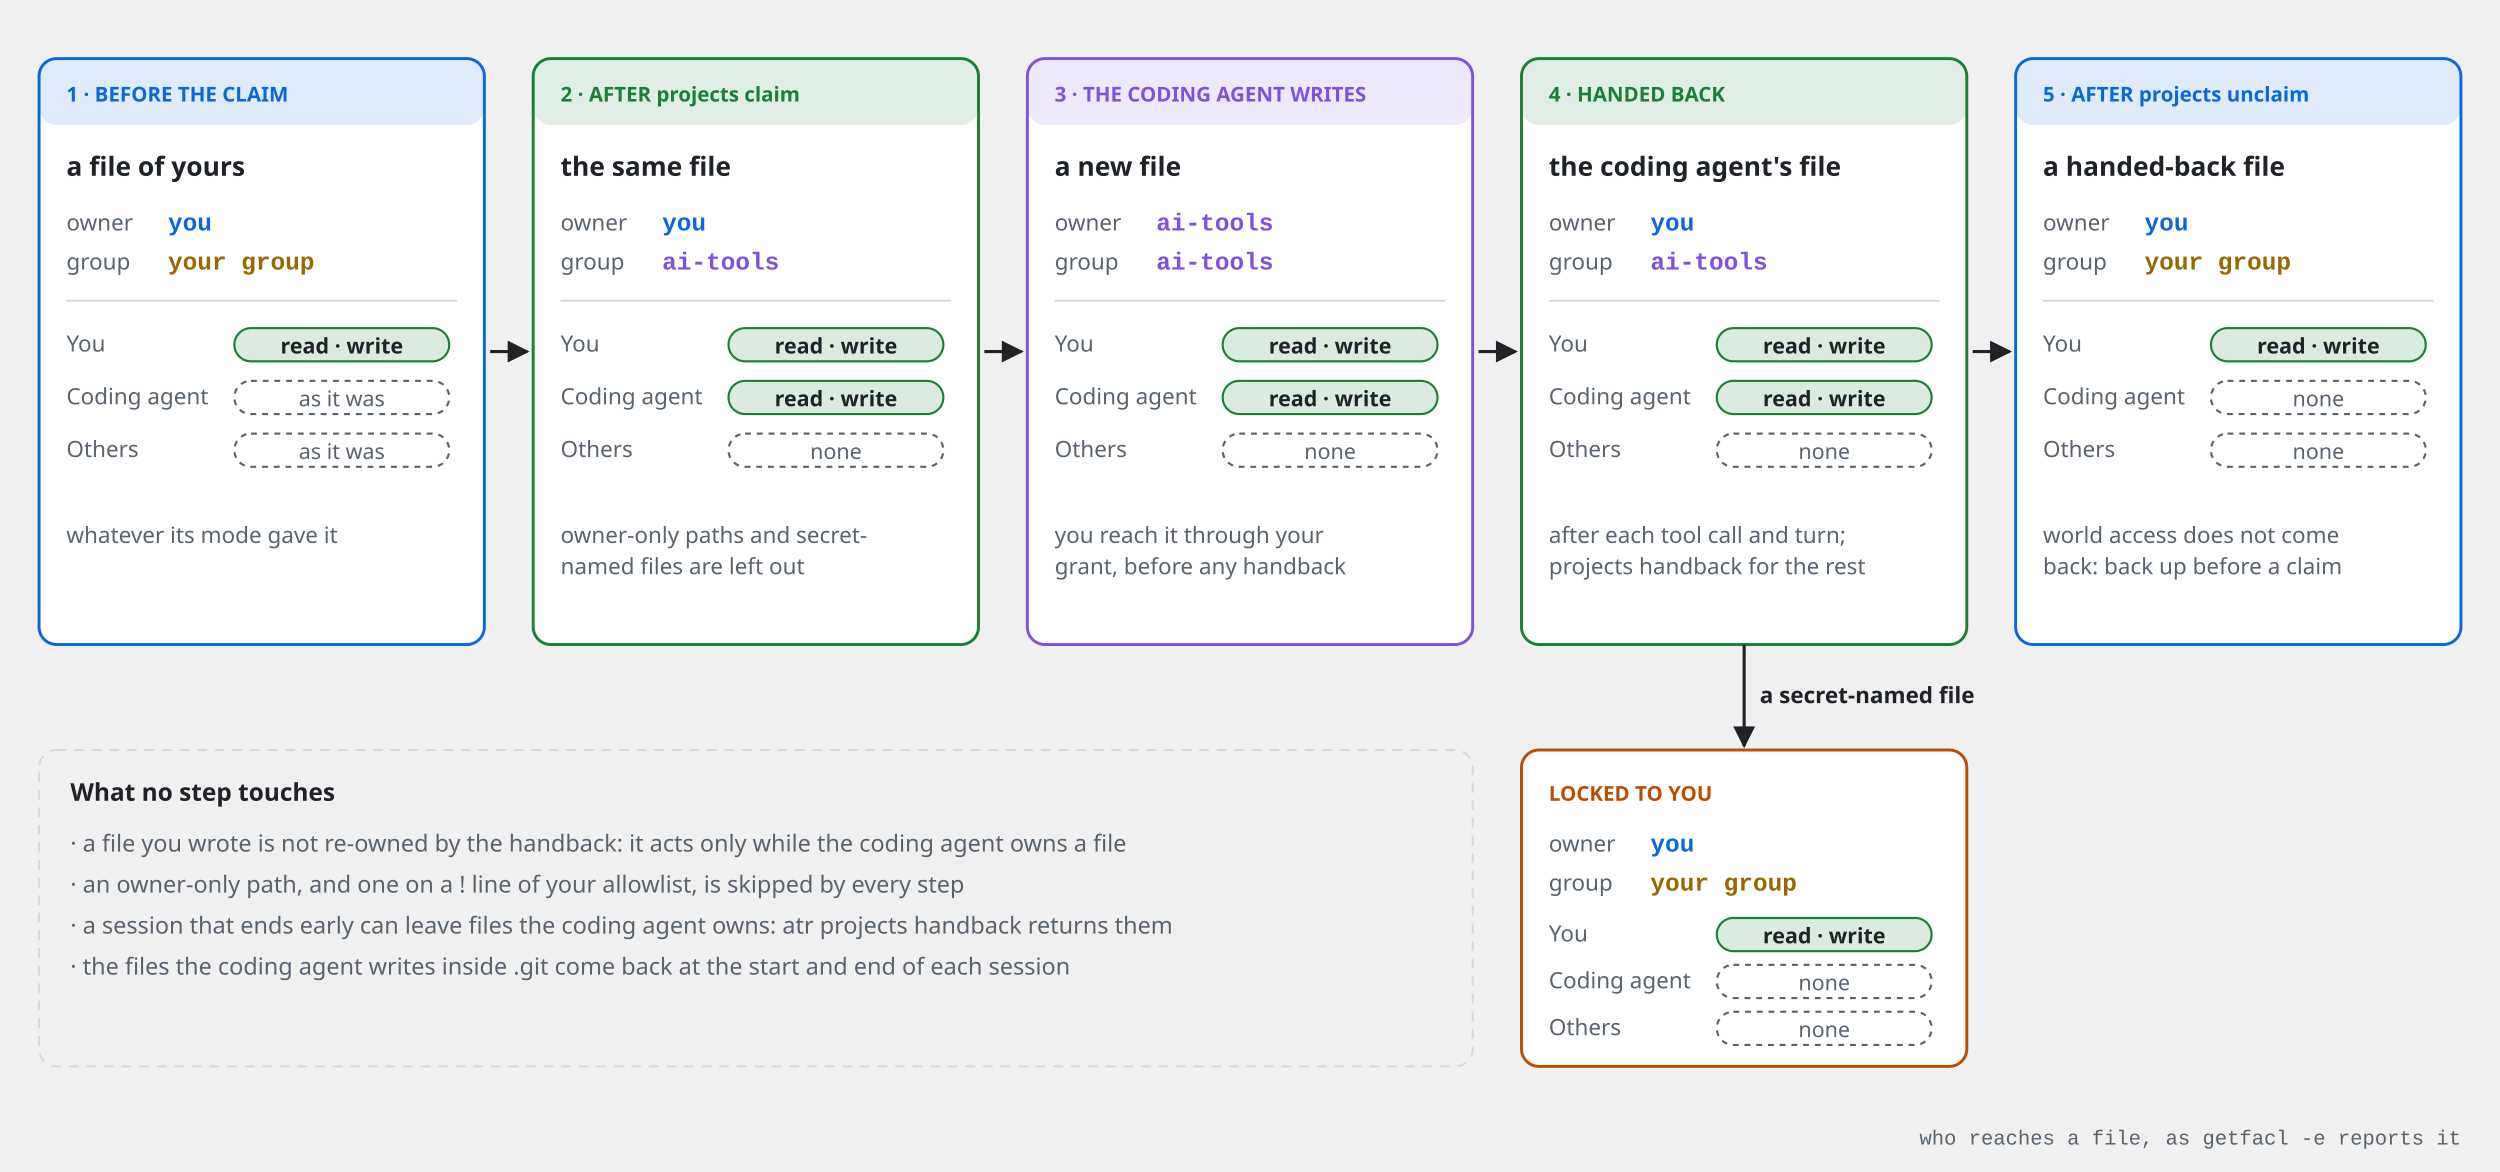
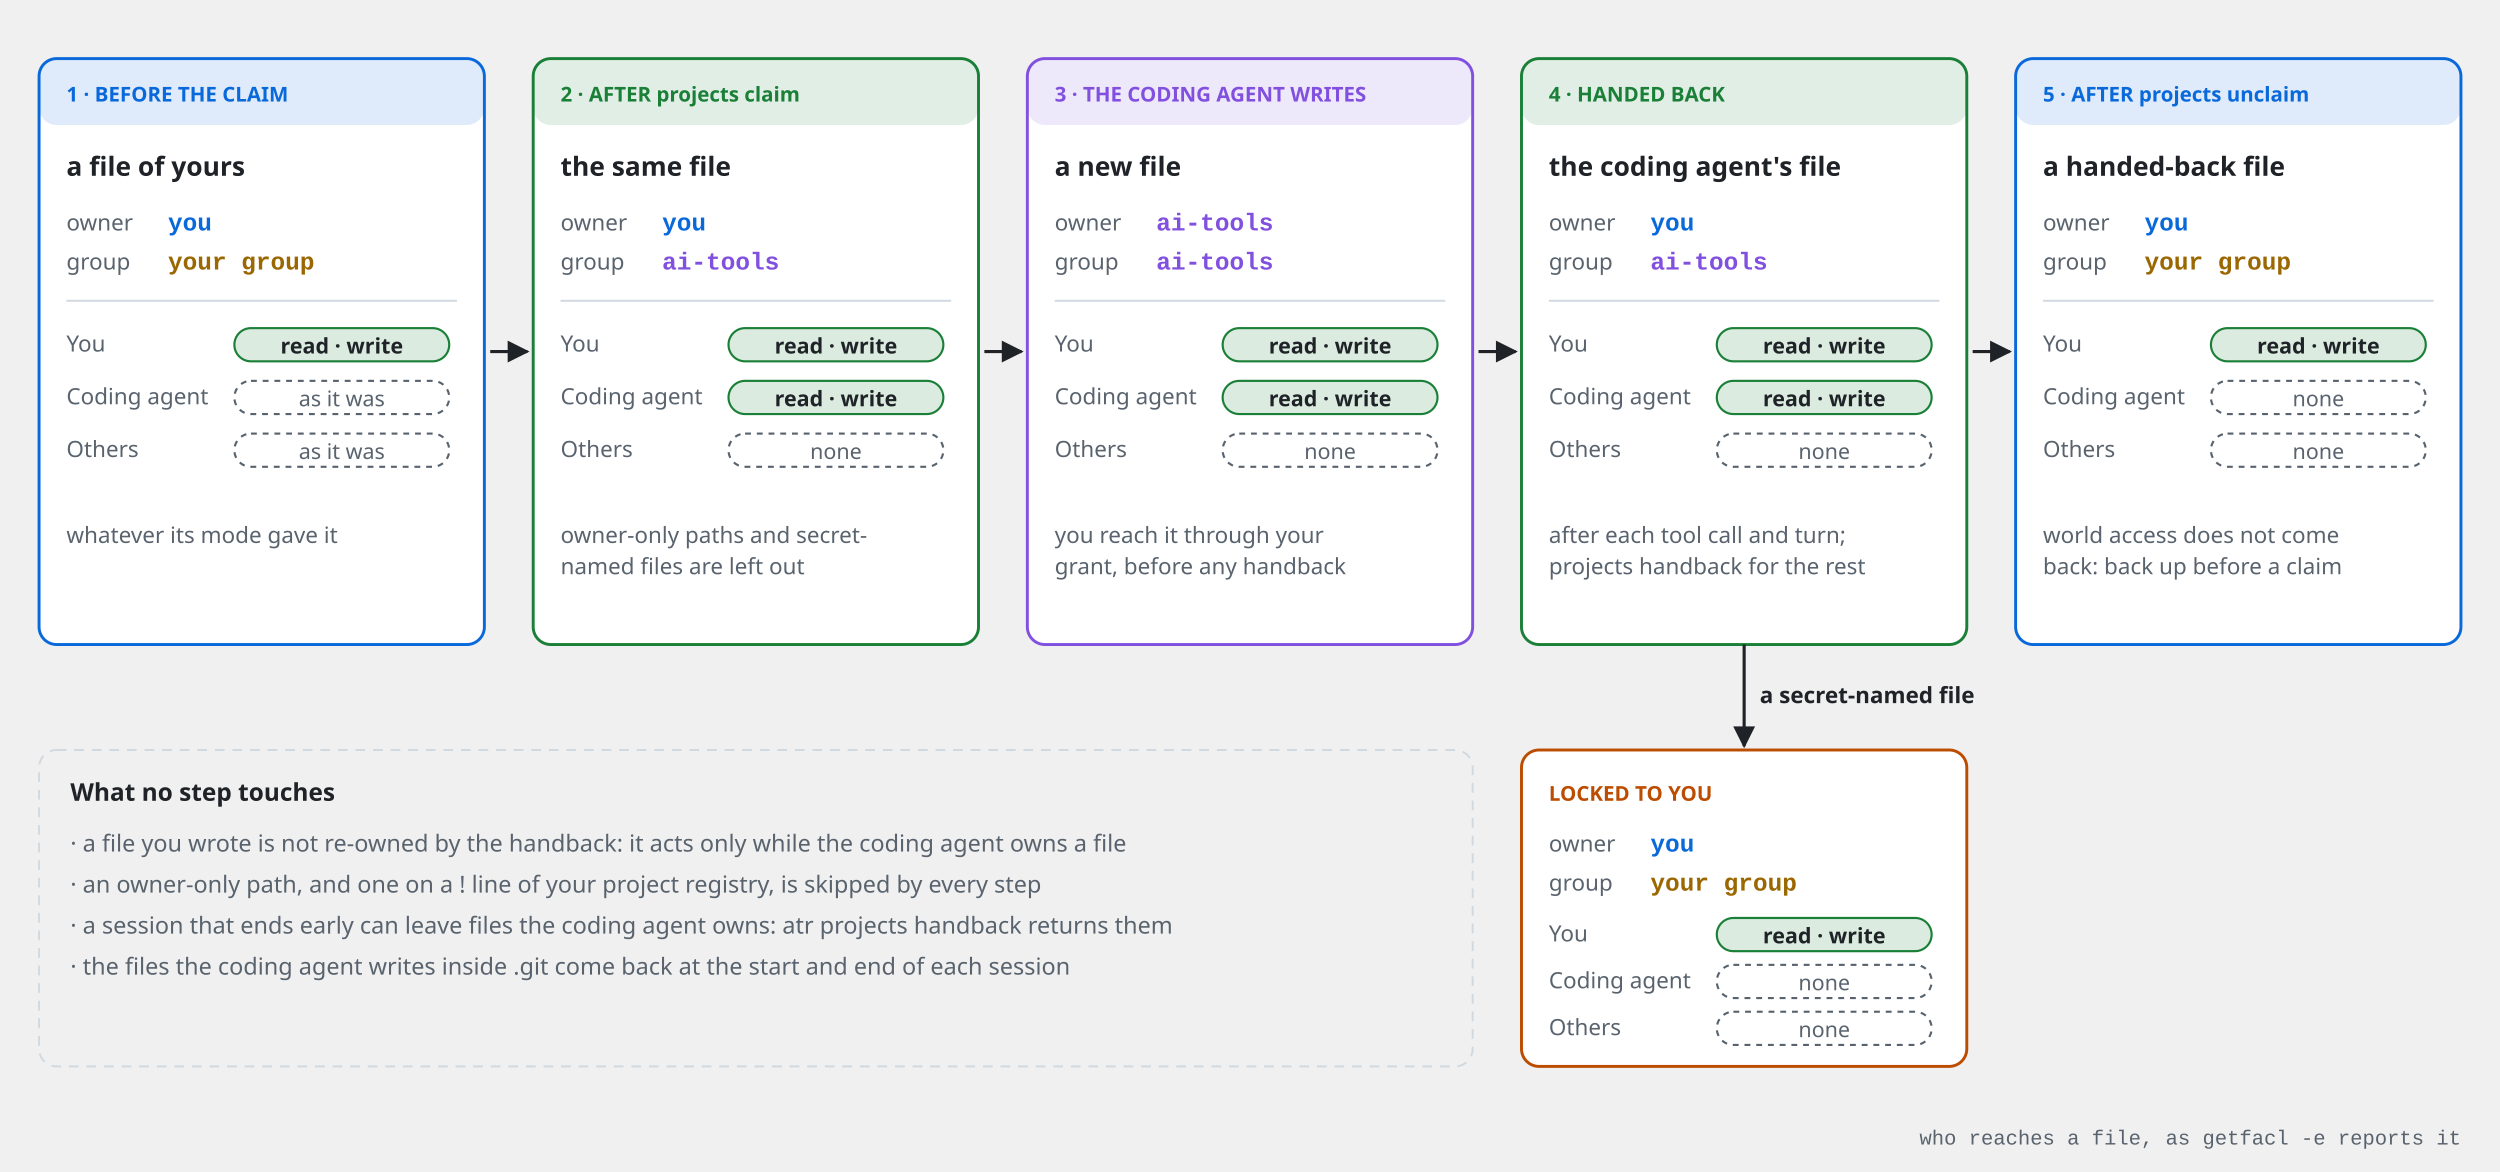
<svg xmlns="http://www.w3.org/2000/svg" viewBox="0 0 1280 600" width="1280" height="600" role="img" aria-labelledby="title desc" xml:space="preserve">
  <defs>
    <marker id="arrow-line" viewBox="0 0 10 10" refX="9" refY="5" markerWidth="7" markerHeight="7" orient="auto-start-reverse">
      <path d="M0 0 L10 5 L0 10 z" fill="#59636e" />
    </marker>
    <marker id="arrow-egress" viewBox="0 0 10 10" refX="9" refY="5" markerWidth="7" markerHeight="7" orient="auto-start-reverse">
      <path d="M0 0 L10 5 L0 10 z" fill="#cf222e" />
    </marker>
    <marker id="arrow-fg" viewBox="0 0 10 10" refX="9" refY="5" markerWidth="7" markerHeight="7" orient="auto-start-reverse">
      <path d="M0 0 L10 5 L0 10 z" fill="#1f2328" />
    </marker>
    <marker id="arrow-muted" viewBox="0 0 10 10" refX="9" refY="5" markerWidth="7" markerHeight="7" orient="auto-start-reverse">
      <path d="M0 0 L10 5 L0 10 z" fill="#59636e" />
    </marker>
    <marker id="arrow-operator" viewBox="0 0 10 10" refX="9" refY="5" markerWidth="7" markerHeight="7" orient="auto-start-reverse">
      <path d="M0 0 L10 5 L0 10 z" fill="#0969da" />
    </marker>
    <marker id="arrow-sandbox" viewBox="0 0 10 10" refX="9" refY="5" markerWidth="7" markerHeight="7" orient="auto-start-reverse">
      <path d="M0 0 L10 5 L0 10 z" fill="#8250df" />
    </marker>
    <marker id="arrow-root" viewBox="0 0 10 10" refX="9" refY="5" markerWidth="7" markerHeight="7" orient="auto-start-reverse">
      <path d="M0 0 L10 5 L0 10 z" fill="#bc4c00" />
    </marker>
    <marker id="arrow-project" viewBox="0 0 10 10" refX="9" refY="5" markerWidth="7" markerHeight="7" orient="auto-start-reverse">
      <path d="M0 0 L10 5 L0 10 z" fill="#1a7f37" />
    </marker>
  </defs>
  <rect x="20" y="30" width="228" height="300" rx="9" fill="#ffffff" stroke="#0969da" stroke-width="1.5" />
  <rect x="20" y="30" width="228" height="34" rx="9" fill="#0969da" fill-opacity="0.13" />
  <text x="34" y="52" text-anchor="start" font-family="-apple-system, BlinkMacSystemFont, 'Segoe UI', 'Noto Sans', Helvetica, Arial, sans-serif" font-size="10.5" font-weight="700" fill="#0969da">1 · BEFORE THE CLAIM</text>
  <text x="34" y="90" text-anchor="start" font-family="-apple-system, BlinkMacSystemFont, 'Segoe UI', 'Noto Sans', Helvetica, Arial, sans-serif" font-size="13.5" font-weight="600" fill="#1f2328">a file of yours</text>
  <text x="34" y="118" text-anchor="start" font-family="-apple-system, BlinkMacSystemFont, 'Segoe UI', 'Noto Sans', Helvetica, Arial, sans-serif" font-size="11.5" font-weight="400" fill="#59636e">owner</text>
  <text x="86" y="118" text-anchor="start" font-family="ui-monospace, SFMono-Regular, 'SF Mono', Menlo, Consolas, 'Liberation Mono', monospace" font-size="12.5" font-weight="600" fill="#0969da">you</text>
  <text x="34" y="138" text-anchor="start" font-family="-apple-system, BlinkMacSystemFont, 'Segoe UI', 'Noto Sans', Helvetica, Arial, sans-serif" font-size="11.5" font-weight="400" fill="#59636e">group</text>
  <text x="86" y="138" text-anchor="start" font-family="ui-monospace, SFMono-Regular, 'SF Mono', Menlo, Consolas, 'Liberation Mono', monospace" font-size="12.5" font-weight="600" fill="#9a6700">your group</text>
  <line x1="34" y1="154" x2="234" y2="154" stroke="#d1d9e0" />
  <text x="34" y="180" text-anchor="start" font-family="-apple-system, BlinkMacSystemFont, 'Segoe UI', 'Noto Sans', Helvetica, Arial, sans-serif" font-size="11.5" font-weight="400" fill="#59636e">You</text>
  <rect x="120" y="168" width="110" height="17" rx="8.5" fill="#1a7f37" fill-opacity="0.16" stroke="#1a7f37" stroke-width="1.1" />
  <text x="175" y="181" text-anchor="middle" font-family="-apple-system, BlinkMacSystemFont, 'Segoe UI', 'Noto Sans', Helvetica, Arial, sans-serif" font-size="11" font-weight="600" fill="#1f2328">read · write</text>
  <text x="34" y="207" text-anchor="start" font-family="-apple-system, BlinkMacSystemFont, 'Segoe UI', 'Noto Sans', Helvetica, Arial, sans-serif" font-size="11.5" font-weight="400" fill="#59636e">Coding agent</text>
  <rect x="120" y="195" width="110" height="17" rx="8.5" fill="none" stroke="#59636e" stroke-width="1.1" stroke-dasharray="3 3" />
  <text x="175" y="208" text-anchor="middle" font-family="-apple-system, BlinkMacSystemFont, 'Segoe UI', 'Noto Sans', Helvetica, Arial, sans-serif" font-size="11" font-weight="400" fill="#59636e">as it was</text>
  <text x="34" y="234" text-anchor="start" font-family="-apple-system, BlinkMacSystemFont, 'Segoe UI', 'Noto Sans', Helvetica, Arial, sans-serif" font-size="11.5" font-weight="400" fill="#59636e">Others</text>
  <rect x="120" y="222" width="110" height="17" rx="8.5" fill="none" stroke="#59636e" stroke-width="1.1" stroke-dasharray="3 3" />
  <text x="175" y="235" text-anchor="middle" font-family="-apple-system, BlinkMacSystemFont, 'Segoe UI', 'Noto Sans', Helvetica, Arial, sans-serif" font-size="11" font-weight="400" fill="#59636e">as it was</text>
  <text x="34" y="278" text-anchor="start" font-family="-apple-system, BlinkMacSystemFont, 'Segoe UI', 'Noto Sans', Helvetica, Arial, sans-serif" font-size="11.5" font-weight="400" fill="#59636e">whatever its mode gave it</text>
  <path d="M251 180.0 L270 180.0" fill="none" stroke="#1f2328" stroke-width="1.6" marker-end="url(#arrow-fg)" />
  <rect x="273" y="30" width="228" height="300" rx="9" fill="#ffffff" stroke="#1a7f37" stroke-width="1.5" />
  <rect x="273" y="30" width="228" height="34" rx="9" fill="#1a7f37" fill-opacity="0.13" />
  <text x="287" y="52" text-anchor="start" font-family="-apple-system, BlinkMacSystemFont, 'Segoe UI', 'Noto Sans', Helvetica, Arial, sans-serif" font-size="10.5" font-weight="700" fill="#1a7f37">2 · AFTER projects claim</text>
  <text x="287" y="90" text-anchor="start" font-family="-apple-system, BlinkMacSystemFont, 'Segoe UI', 'Noto Sans', Helvetica, Arial, sans-serif" font-size="13.5" font-weight="600" fill="#1f2328">the same file</text>
  <text x="287" y="118" text-anchor="start" font-family="-apple-system, BlinkMacSystemFont, 'Segoe UI', 'Noto Sans', Helvetica, Arial, sans-serif" font-size="11.5" font-weight="400" fill="#59636e">owner</text>
  <text x="339" y="118" text-anchor="start" font-family="ui-monospace, SFMono-Regular, 'SF Mono', Menlo, Consolas, 'Liberation Mono', monospace" font-size="12.5" font-weight="600" fill="#0969da">you</text>
  <text x="287" y="138" text-anchor="start" font-family="-apple-system, BlinkMacSystemFont, 'Segoe UI', 'Noto Sans', Helvetica, Arial, sans-serif" font-size="11.5" font-weight="400" fill="#59636e">group</text>
  <text x="339" y="138" text-anchor="start" font-family="ui-monospace, SFMono-Regular, 'SF Mono', Menlo, Consolas, 'Liberation Mono', monospace" font-size="12.5" font-weight="600" fill="#8250df">ai-tools</text>
  <line x1="287" y1="154" x2="487" y2="154" stroke="#d1d9e0" />
  <text x="287" y="180" text-anchor="start" font-family="-apple-system, BlinkMacSystemFont, 'Segoe UI', 'Noto Sans', Helvetica, Arial, sans-serif" font-size="11.5" font-weight="400" fill="#59636e">You</text>
  <rect x="373" y="168" width="110" height="17" rx="8.5" fill="#1a7f37" fill-opacity="0.16" stroke="#1a7f37" stroke-width="1.1" />
  <text x="428" y="181" text-anchor="middle" font-family="-apple-system, BlinkMacSystemFont, 'Segoe UI', 'Noto Sans', Helvetica, Arial, sans-serif" font-size="11" font-weight="600" fill="#1f2328">read · write</text>
  <text x="287" y="207" text-anchor="start" font-family="-apple-system, BlinkMacSystemFont, 'Segoe UI', 'Noto Sans', Helvetica, Arial, sans-serif" font-size="11.5" font-weight="400" fill="#59636e">Coding agent</text>
  <rect x="373" y="195" width="110" height="17" rx="8.5" fill="#1a7f37" fill-opacity="0.16" stroke="#1a7f37" stroke-width="1.1" />
  <text x="428" y="208" text-anchor="middle" font-family="-apple-system, BlinkMacSystemFont, 'Segoe UI', 'Noto Sans', Helvetica, Arial, sans-serif" font-size="11" font-weight="600" fill="#1f2328">read · write</text>
  <text x="287" y="234" text-anchor="start" font-family="-apple-system, BlinkMacSystemFont, 'Segoe UI', 'Noto Sans', Helvetica, Arial, sans-serif" font-size="11.5" font-weight="400" fill="#59636e">Others</text>
  <rect x="373" y="222" width="110" height="17" rx="8.5" fill="none" stroke="#59636e" stroke-width="1.1" stroke-dasharray="3 3" />
  <text x="428" y="235" text-anchor="middle" font-family="-apple-system, BlinkMacSystemFont, 'Segoe UI', 'Noto Sans', Helvetica, Arial, sans-serif" font-size="11" font-weight="400" fill="#59636e">none</text>
  <text x="287" y="278" text-anchor="start" font-family="-apple-system, BlinkMacSystemFont, 'Segoe UI', 'Noto Sans', Helvetica, Arial, sans-serif" font-size="11.5" font-weight="400" fill="#59636e">owner-only paths and secret-</text>
  <text x="287" y="294" text-anchor="start" font-family="-apple-system, BlinkMacSystemFont, 'Segoe UI', 'Noto Sans', Helvetica, Arial, sans-serif" font-size="11.5" font-weight="400" fill="#59636e">named files are left out</text>
  <path d="M504 180.0 L523 180.0" fill="none" stroke="#1f2328" stroke-width="1.6" marker-end="url(#arrow-fg)" />
  <rect x="526" y="30" width="228" height="300" rx="9" fill="#ffffff" stroke="#8250df" stroke-width="1.5" />
  <rect x="526" y="30" width="228" height="34" rx="9" fill="#8250df" fill-opacity="0.13" />
  <text x="540" y="52" text-anchor="start" font-family="-apple-system, BlinkMacSystemFont, 'Segoe UI', 'Noto Sans', Helvetica, Arial, sans-serif" font-size="10.5" font-weight="700" fill="#8250df">3 · THE CODING AGENT WRITES</text>
  <text x="540" y="90" text-anchor="start" font-family="-apple-system, BlinkMacSystemFont, 'Segoe UI', 'Noto Sans', Helvetica, Arial, sans-serif" font-size="13.5" font-weight="600" fill="#1f2328">a new file</text>
  <text x="540" y="118" text-anchor="start" font-family="-apple-system, BlinkMacSystemFont, 'Segoe UI', 'Noto Sans', Helvetica, Arial, sans-serif" font-size="11.5" font-weight="400" fill="#59636e">owner</text>
  <text x="592" y="118" text-anchor="start" font-family="ui-monospace, SFMono-Regular, 'SF Mono', Menlo, Consolas, 'Liberation Mono', monospace" font-size="12.5" font-weight="600" fill="#8250df">ai-tools</text>
  <text x="540" y="138" text-anchor="start" font-family="-apple-system, BlinkMacSystemFont, 'Segoe UI', 'Noto Sans', Helvetica, Arial, sans-serif" font-size="11.5" font-weight="400" fill="#59636e">group</text>
  <text x="592" y="138" text-anchor="start" font-family="ui-monospace, SFMono-Regular, 'SF Mono', Menlo, Consolas, 'Liberation Mono', monospace" font-size="12.5" font-weight="600" fill="#8250df">ai-tools</text>
  <line x1="540" y1="154" x2="740" y2="154" stroke="#d1d9e0" />
  <text x="540" y="180" text-anchor="start" font-family="-apple-system, BlinkMacSystemFont, 'Segoe UI', 'Noto Sans', Helvetica, Arial, sans-serif" font-size="11.5" font-weight="400" fill="#59636e">You</text>
  <rect x="626" y="168" width="110" height="17" rx="8.5" fill="#1a7f37" fill-opacity="0.16" stroke="#1a7f37" stroke-width="1.1" />
  <text x="681" y="181" text-anchor="middle" font-family="-apple-system, BlinkMacSystemFont, 'Segoe UI', 'Noto Sans', Helvetica, Arial, sans-serif" font-size="11" font-weight="600" fill="#1f2328">read · write</text>
  <text x="540" y="207" text-anchor="start" font-family="-apple-system, BlinkMacSystemFont, 'Segoe UI', 'Noto Sans', Helvetica, Arial, sans-serif" font-size="11.5" font-weight="400" fill="#59636e">Coding agent</text>
  <rect x="626" y="195" width="110" height="17" rx="8.5" fill="#1a7f37" fill-opacity="0.16" stroke="#1a7f37" stroke-width="1.1" />
  <text x="681" y="208" text-anchor="middle" font-family="-apple-system, BlinkMacSystemFont, 'Segoe UI', 'Noto Sans', Helvetica, Arial, sans-serif" font-size="11" font-weight="600" fill="#1f2328">read · write</text>
  <text x="540" y="234" text-anchor="start" font-family="-apple-system, BlinkMacSystemFont, 'Segoe UI', 'Noto Sans', Helvetica, Arial, sans-serif" font-size="11.5" font-weight="400" fill="#59636e">Others</text>
  <rect x="626" y="222" width="110" height="17" rx="8.5" fill="none" stroke="#59636e" stroke-width="1.1" stroke-dasharray="3 3" />
  <text x="681" y="235" text-anchor="middle" font-family="-apple-system, BlinkMacSystemFont, 'Segoe UI', 'Noto Sans', Helvetica, Arial, sans-serif" font-size="11" font-weight="400" fill="#59636e">none</text>
  <text x="540" y="278" text-anchor="start" font-family="-apple-system, BlinkMacSystemFont, 'Segoe UI', 'Noto Sans', Helvetica, Arial, sans-serif" font-size="11.5" font-weight="400" fill="#59636e">you reach it through your</text>
  <text x="540" y="294" text-anchor="start" font-family="-apple-system, BlinkMacSystemFont, 'Segoe UI', 'Noto Sans', Helvetica, Arial, sans-serif" font-size="11.5" font-weight="400" fill="#59636e">grant, before any handback</text>
  <path d="M757 180.0 L776 180.0" fill="none" stroke="#1f2328" stroke-width="1.6" marker-end="url(#arrow-fg)" />
  <rect x="779" y="30" width="228" height="300" rx="9" fill="#ffffff" stroke="#1a7f37" stroke-width="1.5" />
  <rect x="779" y="30" width="228" height="34" rx="9" fill="#1a7f37" fill-opacity="0.13" />
  <text x="793" y="52" text-anchor="start" font-family="-apple-system, BlinkMacSystemFont, 'Segoe UI', 'Noto Sans', Helvetica, Arial, sans-serif" font-size="10.5" font-weight="700" fill="#1a7f37">4 · HANDED BACK</text>
  <text x="793" y="90" text-anchor="start" font-family="-apple-system, BlinkMacSystemFont, 'Segoe UI', 'Noto Sans', Helvetica, Arial, sans-serif" font-size="13.5" font-weight="600" fill="#1f2328">the coding agent's file</text>
  <text x="793" y="118" text-anchor="start" font-family="-apple-system, BlinkMacSystemFont, 'Segoe UI', 'Noto Sans', Helvetica, Arial, sans-serif" font-size="11.5" font-weight="400" fill="#59636e">owner</text>
  <text x="845" y="118" text-anchor="start" font-family="ui-monospace, SFMono-Regular, 'SF Mono', Menlo, Consolas, 'Liberation Mono', monospace" font-size="12.5" font-weight="600" fill="#0969da">you</text>
  <text x="793" y="138" text-anchor="start" font-family="-apple-system, BlinkMacSystemFont, 'Segoe UI', 'Noto Sans', Helvetica, Arial, sans-serif" font-size="11.5" font-weight="400" fill="#59636e">group</text>
  <text x="845" y="138" text-anchor="start" font-family="ui-monospace, SFMono-Regular, 'SF Mono', Menlo, Consolas, 'Liberation Mono', monospace" font-size="12.5" font-weight="600" fill="#8250df">ai-tools</text>
  <line x1="793" y1="154" x2="993" y2="154" stroke="#d1d9e0" />
  <text x="793" y="180" text-anchor="start" font-family="-apple-system, BlinkMacSystemFont, 'Segoe UI', 'Noto Sans', Helvetica, Arial, sans-serif" font-size="11.5" font-weight="400" fill="#59636e">You</text>
  <rect x="879" y="168" width="110" height="17" rx="8.5" fill="#1a7f37" fill-opacity="0.16" stroke="#1a7f37" stroke-width="1.1" />
  <text x="934" y="181" text-anchor="middle" font-family="-apple-system, BlinkMacSystemFont, 'Segoe UI', 'Noto Sans', Helvetica, Arial, sans-serif" font-size="11" font-weight="600" fill="#1f2328">read · write</text>
  <text x="793" y="207" text-anchor="start" font-family="-apple-system, BlinkMacSystemFont, 'Segoe UI', 'Noto Sans', Helvetica, Arial, sans-serif" font-size="11.5" font-weight="400" fill="#59636e">Coding agent</text>
  <rect x="879" y="195" width="110" height="17" rx="8.5" fill="#1a7f37" fill-opacity="0.16" stroke="#1a7f37" stroke-width="1.1" />
  <text x="934" y="208" text-anchor="middle" font-family="-apple-system, BlinkMacSystemFont, 'Segoe UI', 'Noto Sans', Helvetica, Arial, sans-serif" font-size="11" font-weight="600" fill="#1f2328">read · write</text>
  <text x="793" y="234" text-anchor="start" font-family="-apple-system, BlinkMacSystemFont, 'Segoe UI', 'Noto Sans', Helvetica, Arial, sans-serif" font-size="11.5" font-weight="400" fill="#59636e">Others</text>
  <rect x="879" y="222" width="110" height="17" rx="8.5" fill="none" stroke="#59636e" stroke-width="1.1" stroke-dasharray="3 3" />
  <text x="934" y="235" text-anchor="middle" font-family="-apple-system, BlinkMacSystemFont, 'Segoe UI', 'Noto Sans', Helvetica, Arial, sans-serif" font-size="11" font-weight="400" fill="#59636e">none</text>
  <text x="793" y="278" text-anchor="start" font-family="-apple-system, BlinkMacSystemFont, 'Segoe UI', 'Noto Sans', Helvetica, Arial, sans-serif" font-size="11.5" font-weight="400" fill="#59636e">after each tool call and turn;</text>
  <text x="793" y="294" text-anchor="start" font-family="-apple-system, BlinkMacSystemFont, 'Segoe UI', 'Noto Sans', Helvetica, Arial, sans-serif" font-size="11.5" font-weight="400" fill="#59636e">projects handback for the rest</text>
  <path d="M1010 180.0 L1029 180.0" fill="none" stroke="#1f2328" stroke-width="1.6" marker-end="url(#arrow-fg)" />
  <rect x="1032" y="30" width="228" height="300" rx="9" fill="#ffffff" stroke="#0969da" stroke-width="1.5" />
  <rect x="1032" y="30" width="228" height="34" rx="9" fill="#0969da" fill-opacity="0.13" />
  <text x="1046" y="52" text-anchor="start" font-family="-apple-system, BlinkMacSystemFont, 'Segoe UI', 'Noto Sans', Helvetica, Arial, sans-serif" font-size="10.5" font-weight="700" fill="#0969da">5 · AFTER projects unclaim</text>
  <text x="1046" y="90" text-anchor="start" font-family="-apple-system, BlinkMacSystemFont, 'Segoe UI', 'Noto Sans', Helvetica, Arial, sans-serif" font-size="13.5" font-weight="600" fill="#1f2328">a handed-back file</text>
  <text x="1046" y="118" text-anchor="start" font-family="-apple-system, BlinkMacSystemFont, 'Segoe UI', 'Noto Sans', Helvetica, Arial, sans-serif" font-size="11.5" font-weight="400" fill="#59636e">owner</text>
  <text x="1098" y="118" text-anchor="start" font-family="ui-monospace, SFMono-Regular, 'SF Mono', Menlo, Consolas, 'Liberation Mono', monospace" font-size="12.5" font-weight="600" fill="#0969da">you</text>
  <text x="1046" y="138" text-anchor="start" font-family="-apple-system, BlinkMacSystemFont, 'Segoe UI', 'Noto Sans', Helvetica, Arial, sans-serif" font-size="11.5" font-weight="400" fill="#59636e">group</text>
  <text x="1098" y="138" text-anchor="start" font-family="ui-monospace, SFMono-Regular, 'SF Mono', Menlo, Consolas, 'Liberation Mono', monospace" font-size="12.5" font-weight="600" fill="#9a6700">your group</text>
  <line x1="1046" y1="154" x2="1246" y2="154" stroke="#d1d9e0" />
  <text x="1046" y="180" text-anchor="start" font-family="-apple-system, BlinkMacSystemFont, 'Segoe UI', 'Noto Sans', Helvetica, Arial, sans-serif" font-size="11.5" font-weight="400" fill="#59636e">You</text>
  <rect x="1132" y="168" width="110" height="17" rx="8.5" fill="#1a7f37" fill-opacity="0.16" stroke="#1a7f37" stroke-width="1.1" />
  <text x="1187" y="181" text-anchor="middle" font-family="-apple-system, BlinkMacSystemFont, 'Segoe UI', 'Noto Sans', Helvetica, Arial, sans-serif" font-size="11" font-weight="600" fill="#1f2328">read · write</text>
  <text x="1046" y="207" text-anchor="start" font-family="-apple-system, BlinkMacSystemFont, 'Segoe UI', 'Noto Sans', Helvetica, Arial, sans-serif" font-size="11.5" font-weight="400" fill="#59636e">Coding agent</text>
  <rect x="1132" y="195" width="110" height="17" rx="8.5" fill="none" stroke="#59636e" stroke-width="1.1" stroke-dasharray="3 3" />
  <text x="1187" y="208" text-anchor="middle" font-family="-apple-system, BlinkMacSystemFont, 'Segoe UI', 'Noto Sans', Helvetica, Arial, sans-serif" font-size="11" font-weight="400" fill="#59636e">none</text>
  <text x="1046" y="234" text-anchor="start" font-family="-apple-system, BlinkMacSystemFont, 'Segoe UI', 'Noto Sans', Helvetica, Arial, sans-serif" font-size="11.5" font-weight="400" fill="#59636e">Others</text>
  <rect x="1132" y="222" width="110" height="17" rx="8.5" fill="none" stroke="#59636e" stroke-width="1.1" stroke-dasharray="3 3" />
  <text x="1187" y="235" text-anchor="middle" font-family="-apple-system, BlinkMacSystemFont, 'Segoe UI', 'Noto Sans', Helvetica, Arial, sans-serif" font-size="11" font-weight="400" fill="#59636e">none</text>
  <text x="1046" y="278" text-anchor="start" font-family="-apple-system, BlinkMacSystemFont, 'Segoe UI', 'Noto Sans', Helvetica, Arial, sans-serif" font-size="11.5" font-weight="400" fill="#59636e">world access does not come</text>
  <text x="1046" y="294" text-anchor="start" font-family="-apple-system, BlinkMacSystemFont, 'Segoe UI', 'Noto Sans', Helvetica, Arial, sans-serif" font-size="11.5" font-weight="400" fill="#59636e">back: back up before a claim</text>
  <path d="M893.0 330 L893.0 382" fill="none" stroke="#1f2328" stroke-width="1.6" marker-end="url(#arrow-fg)" />
  <text x="901.0" y="360" text-anchor="start" font-family="-apple-system, BlinkMacSystemFont, 'Segoe UI', 'Noto Sans', Helvetica, Arial, sans-serif" font-size="11.5" font-weight="600" fill="#1f2328">a secret-named file</text>
  <rect x="779" y="384" width="228" height="162" rx="9" fill="#ffffff" stroke="#bc4c00" stroke-width="1.5" />
  <text x="793" y="410" text-anchor="start" font-family="-apple-system, BlinkMacSystemFont, 'Segoe UI', 'Noto Sans', Helvetica, Arial, sans-serif" font-size="10.5" font-weight="700" fill="#bc4c00">LOCKED TO YOU</text>
  <text x="793" y="436" text-anchor="start" font-family="-apple-system, BlinkMacSystemFont, 'Segoe UI', 'Noto Sans', Helvetica, Arial, sans-serif" font-size="11.5" font-weight="400" fill="#59636e">owner</text>
  <text x="845" y="436" text-anchor="start" font-family="ui-monospace, SFMono-Regular, 'SF Mono', Menlo, Consolas, 'Liberation Mono', monospace" font-size="12.5" font-weight="600" fill="#0969da">you</text>
  <text x="793" y="456" text-anchor="start" font-family="-apple-system, BlinkMacSystemFont, 'Segoe UI', 'Noto Sans', Helvetica, Arial, sans-serif" font-size="11.5" font-weight="400" fill="#59636e">group</text>
  <text x="845" y="456" text-anchor="start" font-family="ui-monospace, SFMono-Regular, 'SF Mono', Menlo, Consolas, 'Liberation Mono', monospace" font-size="12.5" font-weight="600" fill="#9a6700">your group</text>
  <text x="793" y="482" text-anchor="start" font-family="-apple-system, BlinkMacSystemFont, 'Segoe UI', 'Noto Sans', Helvetica, Arial, sans-serif" font-size="11.5" font-weight="400" fill="#59636e">You</text>
  <rect x="879" y="470" width="110" height="17" rx="8.5" fill="#1a7f37" fill-opacity="0.16" stroke="#1a7f37" stroke-width="1.1" />
  <text x="934" y="483" text-anchor="middle" font-family="-apple-system, BlinkMacSystemFont, 'Segoe UI', 'Noto Sans', Helvetica, Arial, sans-serif" font-size="11" font-weight="600" fill="#1f2328">read · write</text>
  <text x="793" y="506" text-anchor="start" font-family="-apple-system, BlinkMacSystemFont, 'Segoe UI', 'Noto Sans', Helvetica, Arial, sans-serif" font-size="11.5" font-weight="400" fill="#59636e">Coding agent</text>
  <rect x="879" y="494" width="110" height="17" rx="8.5" fill="none" stroke="#59636e" stroke-width="1.1" stroke-dasharray="3 3" />
  <text x="934" y="507" text-anchor="middle" font-family="-apple-system, BlinkMacSystemFont, 'Segoe UI', 'Noto Sans', Helvetica, Arial, sans-serif" font-size="11" font-weight="400" fill="#59636e">none</text>
  <text x="793" y="530" text-anchor="start" font-family="-apple-system, BlinkMacSystemFont, 'Segoe UI', 'Noto Sans', Helvetica, Arial, sans-serif" font-size="11.5" font-weight="400" fill="#59636e">Others</text>
  <rect x="879" y="518" width="110" height="17" rx="8.5" fill="none" stroke="#59636e" stroke-width="1.1" stroke-dasharray="3 3" />
  <text x="934" y="531" text-anchor="middle" font-family="-apple-system, BlinkMacSystemFont, 'Segoe UI', 'Noto Sans', Helvetica, Arial, sans-serif" font-size="11" font-weight="400" fill="#59636e">none</text>
  <rect x="20" y="384" width="734" height="162" rx="9" fill="none" stroke="#d1d9e0" stroke-dasharray="5 4" />
  <text x="36" y="410" text-anchor="start" font-family="-apple-system, BlinkMacSystemFont, 'Segoe UI', 'Noto Sans', Helvetica, Arial, sans-serif" font-size="12.5" font-weight="600" fill="#1f2328">What no step touches</text>
  <text x="36" y="436" text-anchor="start" font-family="-apple-system, BlinkMacSystemFont, 'Segoe UI', 'Noto Sans', Helvetica, Arial, sans-serif" font-size="12" font-weight="400" fill="#59636e">· a file you wrote is not re-owned by the handback: it acts only while the coding agent owns a file</text>
-   <text x="36" y="457" text-anchor="start" font-family="-apple-system, BlinkMacSystemFont, 'Segoe UI', 'Noto Sans', Helvetica, Arial, sans-serif" font-size="12" font-weight="400" fill="#59636e">· an owner-only path, and one on a ! line of your allowlist, is skipped by every step</text>
+   <text x="36" y="457" text-anchor="start" font-family="-apple-system, BlinkMacSystemFont, 'Segoe UI', 'Noto Sans', Helvetica, Arial, sans-serif" font-size="12" font-weight="400" fill="#59636e">· an owner-only path, and one on a ! line of your project registry, is skipped by every step</text>
  <text x="36" y="478" text-anchor="start" font-family="-apple-system, BlinkMacSystemFont, 'Segoe UI', 'Noto Sans', Helvetica, Arial, sans-serif" font-size="12" font-weight="400" fill="#59636e">· a session that ends early can leave files the coding agent owns: atr projects handback returns them</text>
  <text x="36" y="499" text-anchor="start" font-family="-apple-system, BlinkMacSystemFont, 'Segoe UI', 'Noto Sans', Helvetica, Arial, sans-serif" font-size="12" font-weight="400" fill="#59636e">· the files the coding agent writes inside .git come back at the start and end of each session</text>
  <text x="1260" y="586" text-anchor="end" font-family="ui-monospace, SFMono-Regular, 'SF Mono', Menlo, Consolas, 'Liberation Mono', monospace" font-size="10.5" font-weight="400" fill="#59636e">who reaches a file, as getfacl -e reports it</text>
</svg>
